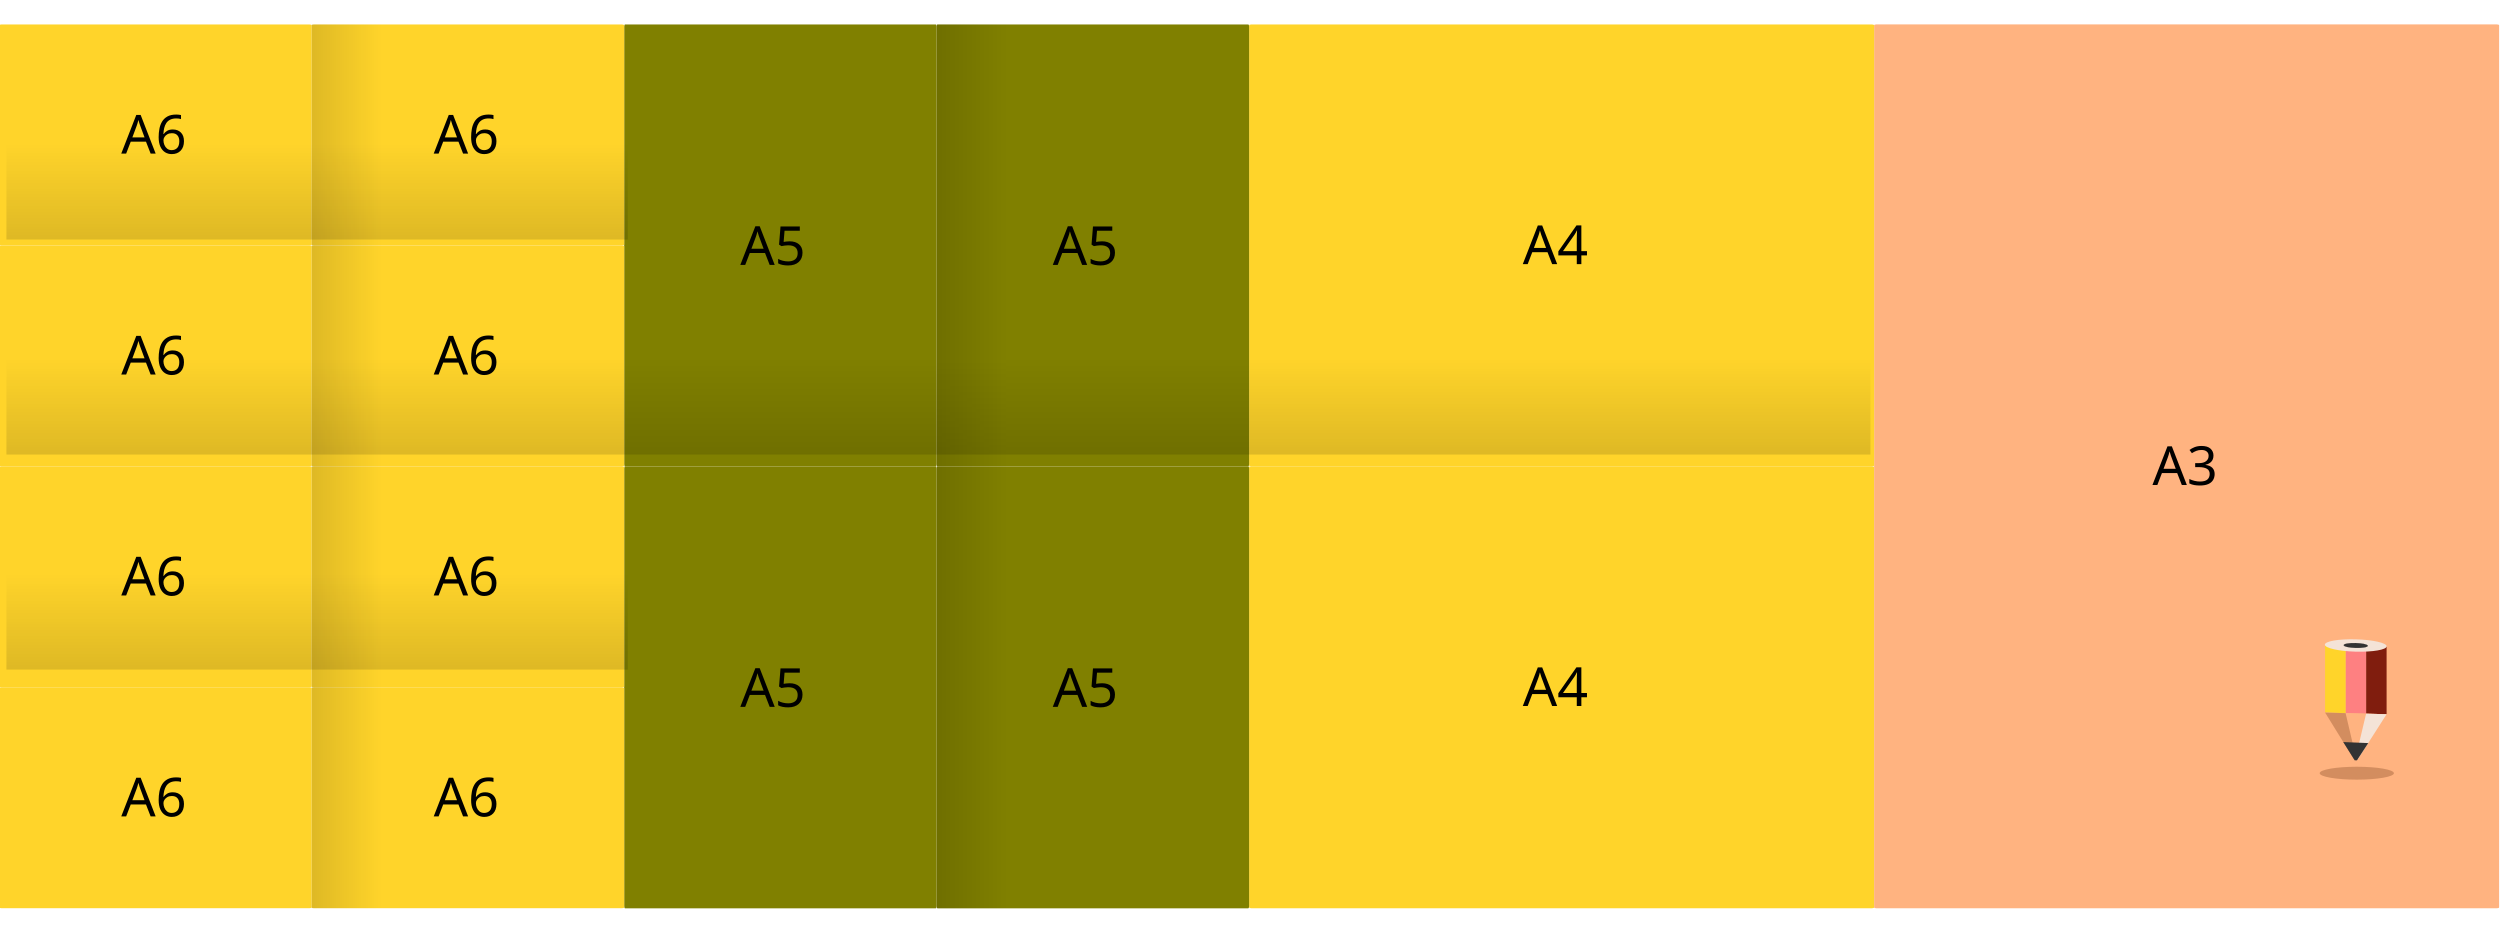
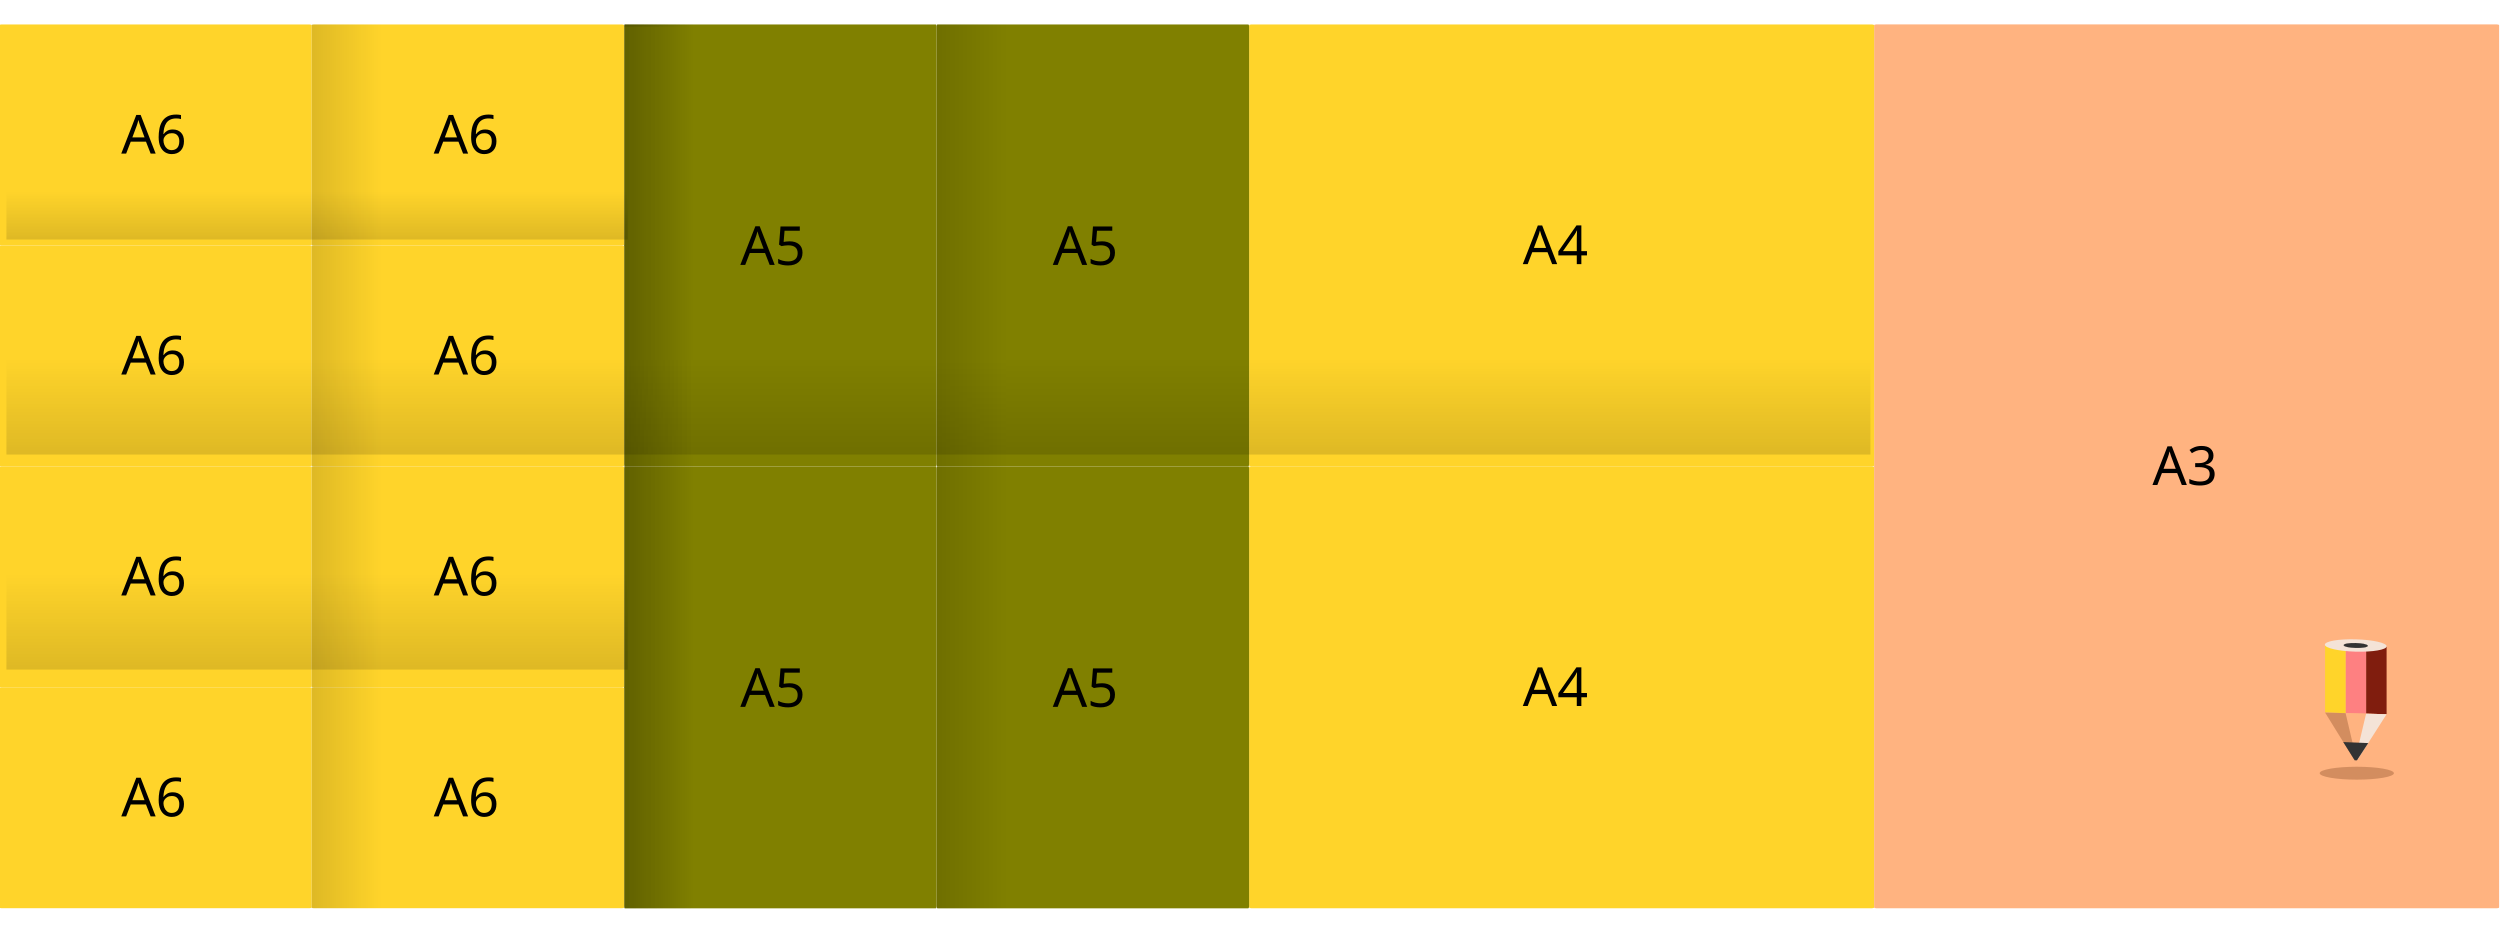
<svg xmlns="http://www.w3.org/2000/svg" xmlns:xlink="http://www.w3.org/1999/xlink" width="1188mm" height="450mm" viewBox="0 0 1188 450" version="1.1" id="svg5">
  <defs id="defs2">
    <linearGradient id="linearGradient209985">
      <stop style="stop-color:#000000;stop-opacity:1;" offset="0" id="stop209981" />
      <stop style="stop-color:#000000;stop-opacity:0;" offset="1" id="stop209983" />
    </linearGradient>
    <linearGradient xlink:href="#linearGradient209985" id="linearGradient209987" x1="680.93" y1="524.597" x2="680.93" y2="170.254" gradientUnits="userSpaceOnUse" gradientTransform="translate(72.53543)" />
    <linearGradient xlink:href="#linearGradient209985" id="linearGradient210077" gradientUnits="userSpaceOnUse" x1="680.93" y1="524.597" x2="680.93" y2="170.254" gradientTransform="matrix(0.7112268,0,0,0.7265325,-358.9549,-602.0259)" />
    <linearGradient xlink:href="#linearGradient209985" id="linearGradient210173" gradientUnits="userSpaceOnUse" gradientTransform="matrix(0.7112268,0,0,0.7265325,-148.9549,-602.0259)" x1="680.93" y1="524.597" x2="680.93" y2="170.254" />
    <linearGradient xlink:href="#linearGradient209985" id="linearGradient210177" gradientUnits="userSpaceOnUse" x1="680.93" y1="524.597" x2="680.93" y2="170.254" gradientTransform="translate(-222.729)" />
    <linearGradient xlink:href="#linearGradient209985" id="linearGradient210223" gradientUnits="userSpaceOnUse" gradientTransform="translate(-517.9934)" x1="680.93" y1="524.597" x2="680.93" y2="170.254" />
-     <linearGradient xlink:href="#linearGradient209985" id="linearGradient210227" gradientUnits="userSpaceOnUse" gradientTransform="translate(-517.9934,-102.1873)" x1="680.93" y1="524.597" x2="680.93" y2="170.254" />
+     <linearGradient xlink:href="#linearGradient209985" id="linearGradient210227" gradientUnits="userSpaceOnUse" gradientTransform="matrix(1,0,0,0.5,-517.9934,5.812784)" x1="680.93" y1="524.597" x2="680.93" y2="170.254" />
    <linearGradient xlink:href="#linearGradient209985" id="linearGradient210231" gradientUnits="userSpaceOnUse" gradientTransform="translate(-517.9934,102.1873)" x1="680.93" y1="524.597" x2="680.93" y2="170.254" />
    <linearGradient xlink:href="#linearGradient209985" id="linearGradient210337" gradientUnits="userSpaceOnUse" gradientTransform="matrix(1.42231,0,0,0.7265332,-729.4607,-305.0561)" x1="680.93" y1="524.597" x2="680.93" y2="170.254" />
+     <linearGradient xlink:href="#linearGradient209985" id="linearGradient219887" gradientUnits="userSpaceOnUse" gradientTransform="matrix(1.422454,0,0,0.7265325,-729.5355,-453.5411)" x1="680.93" y1="524.597" x2="680.93" y2="170.254" />
+     <linearGradient xlink:href="#linearGradient209985" id="linearGradient219891" gradientUnits="userSpaceOnUse" gradientTransform="matrix(0.7112268,0,0,0.7265325,-358.9549,-453.541)" x1="680.93" y1="524.597" x2="680.93" y2="170.254" />
+     <linearGradient xlink:href="#linearGradient209985" id="linearGradient220001" gradientUnits="userSpaceOnUse" gradientTransform="matrix(0.7112268,0,0,0.7265325,-148.9549,-453.5411)" x1="680.93" y1="524.597" x2="680.93" y2="170.254" />
+     <linearGradient xlink:href="#linearGradient209985" id="linearGradient220005" gradientUnits="userSpaceOnUse" gradientTransform="matrix(0.7112268,0,0,0.7265325,-358.9549,-453.5411)" x1="680.93" y1="524.597" x2="680.93" y2="170.254" />
  </defs>
  <g id="layer1">
    <rect style="fill:#ffd42a;fill-opacity:1;fill-rule:evenodd;stroke-width:0.265" id="rect31878" width="297" height="210" x="593.579" y="221.604" rx="1" ry="0.4" />
    <rect style="fill:#808000;fill-opacity:1;fill-rule:evenodd;stroke-width:0.265" id="rect40753" width="210" height="148.485" x="11.626" y="-445.095" rx="1" ry="0.4" transform="rotate(90)" />
    <rect style="fill:#ffd42a;fill-opacity:1;fill-rule:evenodd;stroke-width:0.265" id="rect40773" width="148.485" height="104.989" x="-296.61" y="-116.615" rx="1" ry="0.4" transform="scale(-1)" />
    <text xml:space="preserve" style="font-style:normal;font-variant:normal;font-weight:500;font-stretch:normal;font-size:25.61px;line-height:1.25;font-family:Montserrat;-inkscape-font-specification:'Montserrat, Medium';font-variant-ligatures:normal;font-variant-caps:normal;font-variant-numeric:normal;font-variant-east-asian:normal;letter-spacing:0px;word-spacing:0px;stroke-width:0.265" x="206.105" y="72.981" id="text43296">
      <tspan id="tspan43294" style="font-style:normal;font-variant:normal;font-weight:500;font-stretch:normal;font-size:25.61px;font-family:Montserrat;-inkscape-font-specification:'Montserrat, Medium';font-variant-ligatures:normal;font-variant-caps:normal;font-variant-numeric:normal;font-variant-east-asian:normal;stroke-width:0.265" x="206.105" y="72.981">A6</tspan>
    </text>
    <rect style="fill:#ffb380;fill-opacity:1;fill-rule:evenodd;stroke-width:0.265" id="rect46865" width="297" height="420" x="890.579" y="11.604" rx="1" ry="0.4" />
    <ellipse style="fill:#d38d5f;fill-opacity:1;stroke-width:0.794;paint-order:stroke fill markers;stop-color:#000000" id="path563765" cx="1119.948" cy="367.424" rx="17.639" ry="3.068" />
    <rect style="fill:#801d0e;fill-opacity:1;fill-rule:evenodd;stroke-width:0.068" id="rect447823" width="9.747" height="32.095" x="-1134.515" y="277.126" transform="matrix(-0.999646,-0.02660407,0,1,0,0)" />
    <rect style="fill:#fe8081;fill-opacity:1;fill-rule:evenodd;stroke-width:0.068" id="rect447825" width="9.747" height="32.095" x="-1124.768" y="277.126" transform="matrix(-0.999646,-0.02660407,0,1,0,0)" />
    <rect style="fill:#ffd42a;fill-rule:evenodd;stroke-width:0.068" id="rect447827" width="9.747" height="32.095" x="-1115.021" y="277.126" transform="matrix(-0.999646,-0.02660407,0,1,0,0)" />
    <path id="path447829" style="fill:#ffb380;fill-rule:evenodd;stroke-width:0.068" d="m 1134.113,339.403 -29.23,-0.778 13.528,21.885 2.175,0.058 z" />
    <path id="path447831" style="fill:#f4e3d7;fill-rule:evenodd;stroke-width:0.068" d="m 1134.113,339.403 -9.743,-0.259 -5.118,21.576 1.334,-0.152 z" />
    <path id="path447833" style="fill:#d38d5f;fill-rule:evenodd;stroke-width:0.068" d="m 1104.883,338.625 9.743,0.259 5.118,21.848 -1.334,-0.223 z" />
    <path id="path447835" style="fill:#333333;fill-rule:evenodd;stroke-width:0.068" d="m 1125.39,353.108 -11.882,-0.482 5.43,8.675 1.085,0.012 z" />
    <ellipse style="fill:#f4e3d7;fill-opacity:1;fill-rule:evenodd;stroke:none;stroke-width:0.068" id="ellipse447837" cx="-1119.846" cy="276.944" rx="14.687" ry="2.932" transform="matrix(-0.999646,-0.02660407,0,1,0,0)" />
    <ellipse style="fill:#333333;fill-opacity:1;fill-rule:evenodd;stroke:#000000;stroke-width:0.068" id="ellipse447839" cx="-1119.846" cy="276.944" rx="5.711" ry="1.14" transform="matrix(-0.999646,-0.02660407,0,1,0,0)" />
    <rect style="fill:#ffd42a;fill-opacity:1;fill-rule:evenodd;stroke-width:0.265" id="rect209325" width="297" height="210" x="593.579" y="11.626" rx="1" ry="0.4" />
    <rect style="fill:url(#linearGradient209987);fill-opacity:1;fill-rule:evenodd;stroke-width:0.265" id="rect209791" width="295.264" height="204.375" x="593.579" y="11.626" />
    <rect style="fill:#808000;fill-opacity:1;fill-rule:evenodd;stroke-width:0.265" id="rect210069" width="210" height="148.485" x="11.626" y="-593.579" rx="1" ry="0.4" transform="rotate(90)" />
    <rect style="fill:url(#linearGradient210077);fill-opacity:1;fill-rule:evenodd;stroke-width:0.265" id="rect210075" width="210" height="148.485" x="11.626" y="-593.579" transform="rotate(90)" />
    <rect style="fill:#808000;fill-opacity:1;fill-rule:evenodd;stroke-width:0.265" id="rect210159" width="210" height="148.485" x="221.626" y="-445.095" rx="1" ry="0.4" transform="rotate(90)" />
    <rect style="fill:#808000;fill-opacity:1;fill-rule:evenodd;stroke-width:0.265" id="rect210165" width="210" height="148.485" x="221.626" y="-593.579" rx="1" ry="0.4" transform="rotate(90)" />
    <rect style="fill:url(#linearGradient210173);fill-opacity:1;fill-rule:evenodd;stroke-width:0.265" id="rect210171" width="210" height="148.485" x="221.626" y="-593.579" transform="rotate(90)" />
    <rect style="fill:url(#linearGradient210177);fill-opacity:1;fill-rule:evenodd;stroke-width:0.265" id="rect210175" width="295.264" height="204.375" x="298.315" y="11.626" />
    <rect style="fill:#ffd42a;fill-opacity:1;fill-rule:evenodd;stroke-width:0.265" id="rect210179" width="148.485" height="104.989" x="-148.125" y="-116.615" rx="1" ry="0.4" transform="scale(-1)" />
    <text xml:space="preserve" style="font-style:normal;font-variant:normal;font-weight:500;font-stretch:normal;font-size:25.61px;line-height:1.25;font-family:Montserrat;-inkscape-font-specification:'Montserrat, Medium';font-variant-ligatures:normal;font-variant-caps:normal;font-variant-numeric:normal;font-variant-east-asian:normal;letter-spacing:0px;word-spacing:0px;stroke-width:0.265" x="57.62" y="72.981" id="text210183">
      <tspan id="tspan210181" style="font-style:normal;font-variant:normal;font-weight:500;font-stretch:normal;font-size:25.61px;font-family:Montserrat;-inkscape-font-specification:'Montserrat, Medium';font-variant-ligatures:normal;font-variant-caps:normal;font-variant-numeric:normal;font-variant-east-asian:normal;stroke-width:0.265" x="57.62" y="72.981">A6</tspan>
    </text>
    <rect style="fill:#ffd42a;fill-opacity:1;fill-rule:evenodd;stroke-width:0.265" id="rect210185" width="148.485" height="104.989" x="-296.61" y="-221.604" rx="1" ry="0.4" transform="scale(-1)" />
    <text xml:space="preserve" style="font-style:normal;font-variant:normal;font-weight:500;font-stretch:normal;font-size:25.61px;line-height:1.25;font-family:Montserrat;-inkscape-font-specification:'Montserrat, Medium';font-variant-ligatures:normal;font-variant-caps:normal;font-variant-numeric:normal;font-variant-east-asian:normal;letter-spacing:0px;word-spacing:0px;stroke-width:0.265" x="206.105" y="177.971" id="text210189">
      <tspan id="tspan210187" style="font-style:normal;font-variant:normal;font-weight:500;font-stretch:normal;font-size:25.61px;font-family:Montserrat;-inkscape-font-specification:'Montserrat, Medium';font-variant-ligatures:normal;font-variant-caps:normal;font-variant-numeric:normal;font-variant-east-asian:normal;stroke-width:0.265" x="206.105" y="177.971">A6</tspan>
    </text>
    <rect style="fill:#ffd42a;fill-opacity:1;fill-rule:evenodd;stroke-width:0.265" id="rect210191" width="148.485" height="104.989" x="-148.125" y="-221.604" rx="1" ry="0.4" transform="scale(-1)" />
    <text xml:space="preserve" style="font-style:normal;font-variant:normal;font-weight:500;font-stretch:normal;font-size:25.61px;line-height:1.25;font-family:Montserrat;-inkscape-font-specification:'Montserrat, Medium';font-variant-ligatures:normal;font-variant-caps:normal;font-variant-numeric:normal;font-variant-east-asian:normal;letter-spacing:0px;word-spacing:0px;stroke-width:0.265" x="57.62" y="177.971" id="text210195">
      <tspan id="tspan210193" style="font-style:normal;font-variant:normal;font-weight:500;font-stretch:normal;font-size:25.61px;font-family:Montserrat;-inkscape-font-specification:'Montserrat, Medium';font-variant-ligatures:normal;font-variant-caps:normal;font-variant-numeric:normal;font-variant-east-asian:normal;stroke-width:0.265" x="57.62" y="177.971">A6</tspan>
    </text>
    <rect style="fill:#ffd42a;fill-opacity:1;fill-rule:evenodd;stroke-width:0.265" id="rect210197" width="148.485" height="104.989" x="-296.61" y="-326.594" rx="1" ry="0.4" transform="scale(-1)" />
    <text xml:space="preserve" style="font-style:normal;font-variant:normal;font-weight:500;font-stretch:normal;font-size:25.61px;line-height:1.25;font-family:Montserrat;-inkscape-font-specification:'Montserrat, Medium';font-variant-ligatures:normal;font-variant-caps:normal;font-variant-numeric:normal;font-variant-east-asian:normal;letter-spacing:0px;word-spacing:0px;stroke-width:0.265" x="206.105" y="282.96" id="text210201">
      <tspan id="tspan210199" style="font-style:normal;font-variant:normal;font-weight:500;font-stretch:normal;font-size:25.61px;font-family:Montserrat;-inkscape-font-specification:'Montserrat, Medium';font-variant-ligatures:normal;font-variant-caps:normal;font-variant-numeric:normal;font-variant-east-asian:normal;stroke-width:0.265" x="206.105" y="282.96">A6</tspan>
    </text>
    <rect style="fill:#ffd42a;fill-opacity:1;fill-rule:evenodd;stroke-width:0.265" id="rect210203" width="148.485" height="104.989" x="-148.125" y="-326.594" rx="1" ry="0.4" transform="scale(-1)" />
    <text xml:space="preserve" style="font-style:normal;font-variant:normal;font-weight:500;font-stretch:normal;font-size:25.61px;line-height:1.25;font-family:Montserrat;-inkscape-font-specification:'Montserrat, Medium';font-variant-ligatures:normal;font-variant-caps:normal;font-variant-numeric:normal;font-variant-east-asian:normal;letter-spacing:0px;word-spacing:0px;stroke-width:0.265" x="57.62" y="282.96" id="text210207">
      <tspan id="tspan210205" style="font-style:normal;font-variant:normal;font-weight:500;font-stretch:normal;font-size:25.61px;font-family:Montserrat;-inkscape-font-specification:'Montserrat, Medium';font-variant-ligatures:normal;font-variant-caps:normal;font-variant-numeric:normal;font-variant-east-asian:normal;stroke-width:0.265" x="57.62" y="282.96">A6</tspan>
    </text>
    <rect style="fill:#ffd42a;fill-opacity:1;fill-rule:evenodd;stroke-width:0.265" id="rect210209" width="148.485" height="104.989" x="-296.61" y="-431.583" rx="1" ry="0.4" transform="scale(-1)" />
    <text xml:space="preserve" style="font-style:normal;font-variant:normal;font-weight:500;font-stretch:normal;font-size:25.61px;line-height:1.25;font-family:Montserrat;-inkscape-font-specification:'Montserrat, Medium';font-variant-ligatures:normal;font-variant-caps:normal;font-variant-numeric:normal;font-variant-east-asian:normal;letter-spacing:0px;word-spacing:0px;stroke-width:0.265" x="206.105" y="387.95" id="text210213">
      <tspan id="tspan210211" style="font-style:normal;font-variant:normal;font-weight:500;font-stretch:normal;font-size:25.61px;font-family:Montserrat;-inkscape-font-specification:'Montserrat, Medium';font-variant-ligatures:normal;font-variant-caps:normal;font-variant-numeric:normal;font-variant-east-asian:normal;stroke-width:0.265" x="206.105" y="387.95">A6</tspan>
    </text>
    <rect style="fill:#ffd42a;fill-opacity:1;fill-rule:evenodd;stroke-width:0.265" id="rect210215" width="148.485" height="104.989" x="-148.125" y="-431.583" rx="1" ry="0.4" transform="scale(-1)" />
    <text xml:space="preserve" style="font-style:normal;font-variant:normal;font-weight:500;font-stretch:normal;font-size:25.61px;line-height:1.25;font-family:Montserrat;-inkscape-font-specification:'Montserrat, Medium';font-variant-ligatures:normal;font-variant-caps:normal;font-variant-numeric:normal;font-variant-east-asian:normal;letter-spacing:0px;word-spacing:0px;stroke-width:0.265" x="57.62" y="387.95" id="text210219">
      <tspan id="tspan210217" style="font-style:normal;font-variant:normal;font-weight:500;font-stretch:normal;font-size:25.61px;font-family:Montserrat;-inkscape-font-specification:'Montserrat, Medium';font-variant-ligatures:normal;font-variant-caps:normal;font-variant-numeric:normal;font-variant-east-asian:normal;stroke-width:0.265" x="57.62" y="387.95">A6</tspan>
    </text>
    <rect style="fill:url(#linearGradient210223);fill-opacity:1;fill-rule:evenodd;stroke-width:0.265" id="rect210221" width="295.264" height="204.375" x="3.051" y="11.626" />
-     <rect style="fill:url(#linearGradient210227);fill-opacity:1;fill-rule:evenodd;stroke-width:0.265" id="rect210225" width="295.264" height="204.375" x="3.051" y="-90.562" />
+     <rect style="fill:url(#linearGradient210227);fill-opacity:1;fill-rule:evenodd;stroke-width:0.265" id="rect210225" width="295.264" height="102.187" x="3.051" y="11.626" />
    <rect style="fill:url(#linearGradient210231);fill-opacity:1;fill-rule:evenodd;stroke-width:0.265" id="rect210229" width="295.264" height="204.375" x="3.051" y="113.813" />
    <text xml:space="preserve" style="font-style:normal;font-variant:normal;font-weight:500;font-stretch:normal;font-size:25.61px;line-height:1.25;font-family:Montserrat;-inkscape-font-specification:'Montserrat, Medium';font-variant-ligatures:normal;font-variant-caps:normal;font-variant-numeric:normal;font-variant-east-asian:normal;letter-spacing:0px;word-spacing:0px;stroke-width:0.265" x="723.63" y="335.491" id="text31962">
      <tspan id="tspan31960" style="font-style:normal;font-variant:normal;font-weight:500;font-stretch:normal;font-size:25.61px;font-family:Montserrat;-inkscape-font-specification:'Montserrat, Medium';font-variant-ligatures:normal;font-variant-caps:normal;font-variant-numeric:normal;font-variant-east-asian:normal;stroke-width:0.265" x="723.63" y="335.491">A4</tspan>
    </text>
    <text xml:space="preserve" style="font-style:normal;font-variant:normal;font-weight:500;font-stretch:normal;font-size:25.61px;line-height:1.25;font-family:Montserrat;-inkscape-font-specification:'Montserrat, Medium';font-variant-ligatures:normal;font-variant-caps:normal;font-variant-numeric:normal;font-variant-east-asian:normal;letter-spacing:0px;word-spacing:0px;stroke-width:0.265" x="1022.843" y="230.465" id="text67699">
      <tspan id="tspan67697" style="font-style:normal;font-variant:normal;font-weight:500;font-stretch:normal;font-size:25.61px;font-family:Montserrat;-inkscape-font-specification:'Montserrat, Medium';font-variant-ligatures:normal;font-variant-caps:normal;font-variant-numeric:normal;font-variant-east-asian:normal;stroke-width:0.265" x="1022.843" y="230.465">A3</tspan>
    </text>
    <text xml:space="preserve" style="font-style:normal;font-variant:normal;font-weight:500;font-stretch:normal;font-size:25.61px;line-height:1.25;font-family:Montserrat;-inkscape-font-specification:'Montserrat, Medium';font-variant-ligatures:normal;font-variant-caps:normal;font-variant-numeric:normal;font-variant-east-asian:normal;letter-spacing:0px;word-spacing:0px;stroke-width:0.265" x="723.63" y="125.512" id="text209329">
      <tspan id="tspan209327" style="font-style:normal;font-variant:normal;font-weight:500;font-stretch:normal;font-size:25.61px;font-family:Montserrat;-inkscape-font-specification:'Montserrat, Medium';font-variant-ligatures:normal;font-variant-caps:normal;font-variant-numeric:normal;font-variant-east-asian:normal;stroke-width:0.265" x="723.63" y="125.512">A4</tspan>
    </text>
    <rect style="fill:url(#linearGradient210337);fill-opacity:1;fill-rule:evenodd;stroke-width:0.265" id="rect210335" width="419.958" height="148.485" x="11.626" y="-296.61" transform="rotate(90)" />
    <text xml:space="preserve" style="font-style:normal;font-variant:normal;font-weight:500;font-stretch:normal;font-size:25.61px;line-height:1.25;font-family:Montserrat;-inkscape-font-specification:'Montserrat, Medium';font-variant-ligatures:normal;font-variant-caps:normal;font-variant-numeric:normal;font-variant-east-asian:normal;letter-spacing:0px;word-spacing:0px;stroke-width:0.265" x="351.797" y="125.892" id="text40861">
      <tspan id="tspan40859" style="font-style:normal;font-variant:normal;font-weight:500;font-stretch:normal;font-size:25.61px;font-family:Montserrat;-inkscape-font-specification:'Montserrat, Medium';font-variant-ligatures:normal;font-variant-caps:normal;font-variant-numeric:normal;font-variant-east-asian:normal;stroke-width:0.265" x="351.797" y="125.892">A5</tspan>
    </text>
    <text xml:space="preserve" style="font-style:normal;font-variant:normal;font-weight:500;font-stretch:normal;font-size:25.61px;line-height:1.25;font-family:Montserrat;-inkscape-font-specification:'Montserrat, Medium';font-variant-ligatures:normal;font-variant-caps:normal;font-variant-numeric:normal;font-variant-east-asian:normal;letter-spacing:0px;word-spacing:0px;stroke-width:0.265" x="500.282" y="125.892" id="text210073">
      <tspan id="tspan210071" style="font-style:normal;font-variant:normal;font-weight:500;font-stretch:normal;font-size:25.61px;font-family:Montserrat;-inkscape-font-specification:'Montserrat, Medium';font-variant-ligatures:normal;font-variant-caps:normal;font-variant-numeric:normal;font-variant-east-asian:normal;stroke-width:0.265" x="500.282" y="125.892">A5</tspan>
    </text>
    <text xml:space="preserve" style="font-style:normal;font-variant:normal;font-weight:500;font-stretch:normal;font-size:25.61px;line-height:1.25;font-family:Montserrat;-inkscape-font-specification:'Montserrat, Medium';font-variant-ligatures:normal;font-variant-caps:normal;font-variant-numeric:normal;font-variant-east-asian:normal;letter-spacing:0px;word-spacing:0px;stroke-width:0.265" x="351.797" y="335.892" id="text210163">
      <tspan id="tspan210161" style="font-style:normal;font-variant:normal;font-weight:500;font-stretch:normal;font-size:25.61px;font-family:Montserrat;-inkscape-font-specification:'Montserrat, Medium';font-variant-ligatures:normal;font-variant-caps:normal;font-variant-numeric:normal;font-variant-east-asian:normal;stroke-width:0.265" x="351.797" y="335.892">A5</tspan>
    </text>
    <text xml:space="preserve" style="font-style:normal;font-variant:normal;font-weight:500;font-stretch:normal;font-size:25.61px;line-height:1.25;font-family:Montserrat;-inkscape-font-specification:'Montserrat, Medium';font-variant-ligatures:normal;font-variant-caps:normal;font-variant-numeric:normal;font-variant-east-asian:normal;letter-spacing:0px;word-spacing:0px;stroke-width:0.265" x="500.282" y="335.892" id="text210169">
      <tspan id="tspan210167" style="font-style:normal;font-variant:normal;font-weight:500;font-stretch:normal;font-size:25.61px;font-family:Montserrat;-inkscape-font-specification:'Montserrat, Medium';font-variant-ligatures:normal;font-variant-caps:normal;font-variant-numeric:normal;font-variant-east-asian:normal;stroke-width:0.265" x="500.282" y="335.892">A5</tspan>
    </text>
+     <rect style="fill:url(#linearGradient219887);fill-opacity:1;fill-rule:evenodd;stroke-width:0.265" id="rect219885" width="420" height="148.485" x="11.626" y="-445.095" transform="rotate(90)" />
+     <rect style="fill:url(#linearGradient219891);fill-opacity:1;fill-rule:evenodd;stroke-width:0.265" id="rect219889" width="1" height="148.485" x="11.626" y="-445.095" transform="rotate(90)" />
+     <rect style="fill:url(#linearGradient220001);fill-opacity:1;fill-rule:evenodd;stroke-width:0.265" id="rect219999" width="210" height="148.485" x="221.626" y="-445.095" transform="rotate(90)" />
+     <rect style="fill:url(#linearGradient220005);fill-opacity:1;fill-rule:evenodd;stroke-width:0.265" id="rect220003" width="210" height="148.485" x="11.626" y="-445.095" transform="rotate(90)" />
  </g>
</svg>
